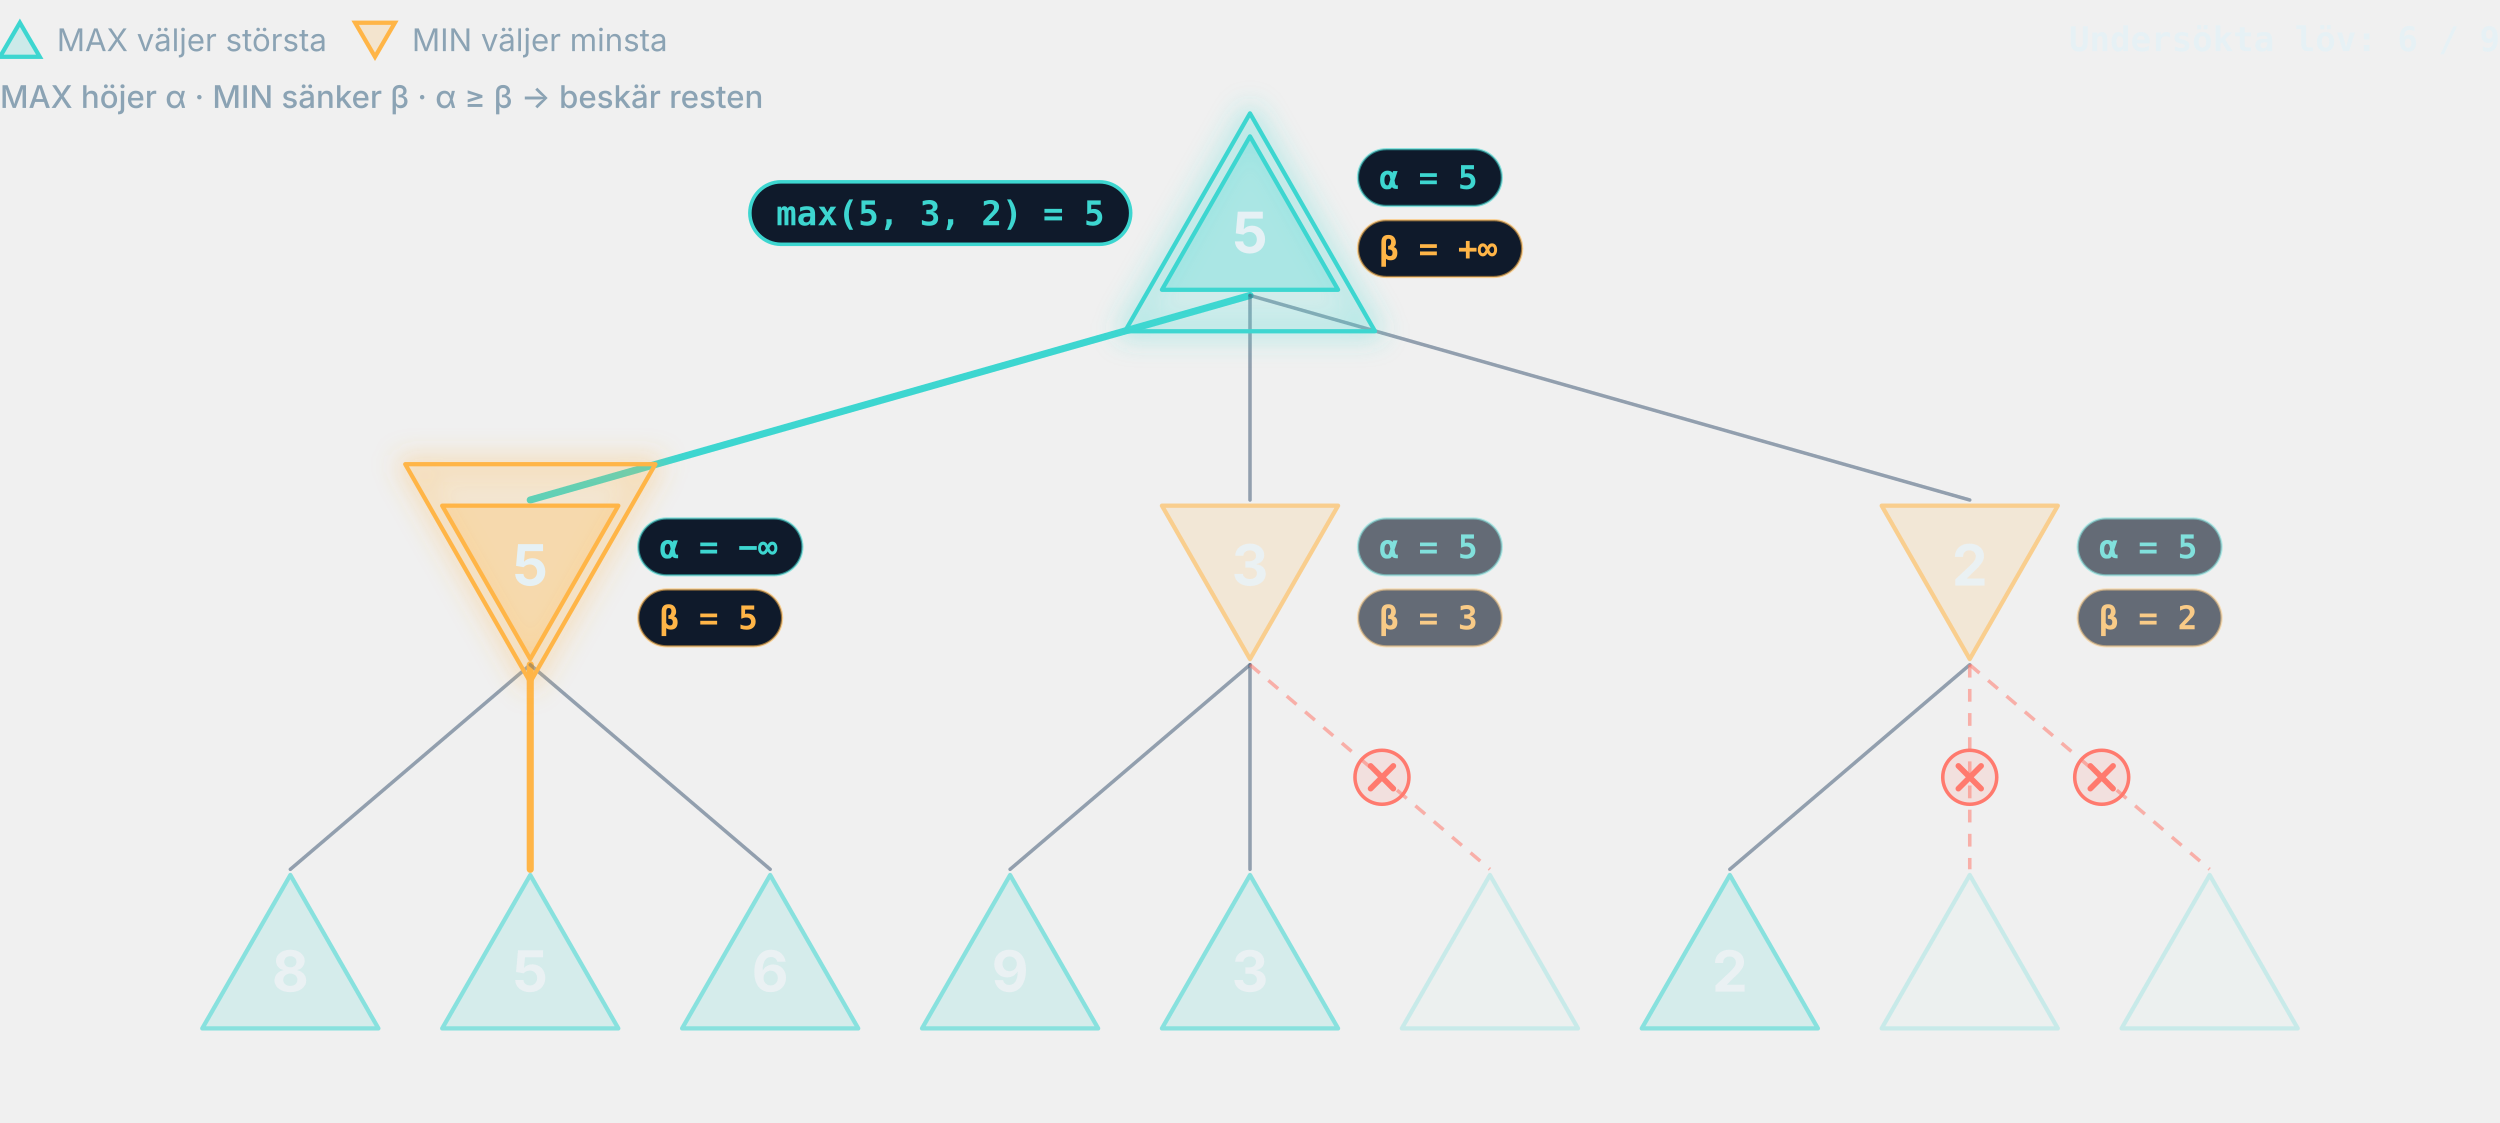
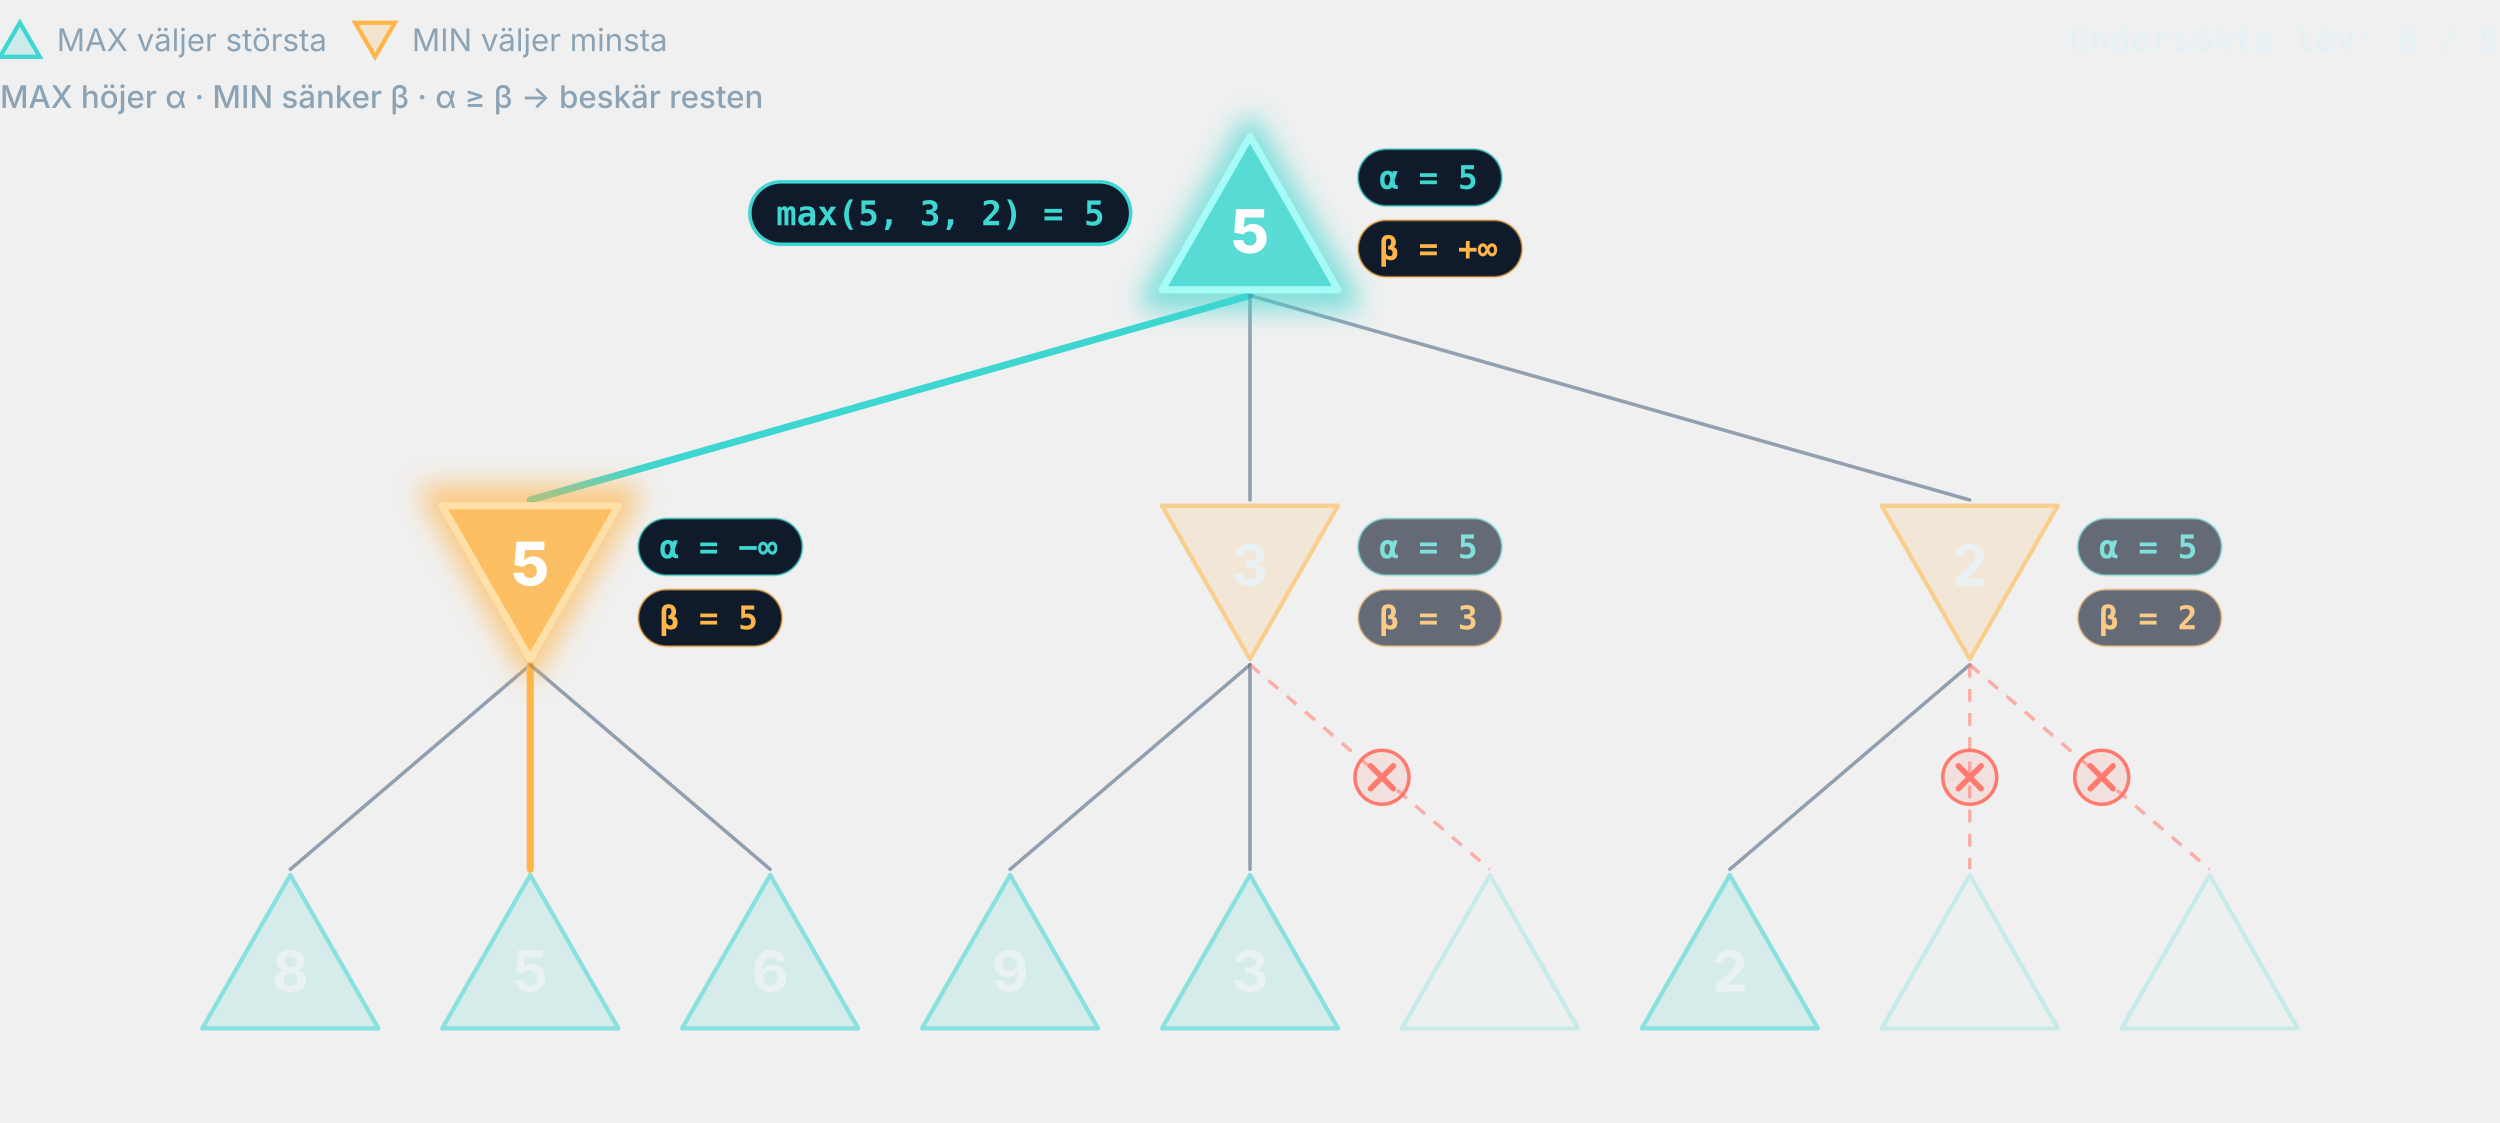
<svg xmlns="http://www.w3.org/2000/svg" viewBox="0 0 1760 790" width="1760" height="790" role="img">
  <defs>
    <filter id="glow" x="-40%" y="-40%" width="180%" height="180%">
      <feGaussianBlur stdDeviation="9" />
    </filter>
    <filter id="soft" x="-20%" y="-20%" width="140%" height="140%">
      <feGaussianBlur stdDeviation="4" />
    </filter>
  </defs>
  <g transform="translate(0,30)">
    <polygon points="14,-14 28,10 0,10" fill="#3DD6D0" fill-opacity=".2" stroke="#3DD6D0" stroke-width="3" />
    <text x="40.0" y="6.0" font-family="'IBM Plex Sans','Segoe UI',Inter,Helvetica,Arial,sans-serif" font-size="22" font-weight="400" fill="#8BA3B4" text-anchor="start">MAX väljer största</text>
    <polygon points="250,-14 278,-14 264,10" fill="#FFB547" fill-opacity=".2" stroke="#FFB547" stroke-width="3" />
    <text x="290.0" y="6.0" font-family="'IBM Plex Sans','Segoe UI',Inter,Helvetica,Arial,sans-serif" font-size="22" font-weight="400" fill="#8BA3B4" text-anchor="start">MIN väljer minsta</text>
  </g>
  <text x="1760.0" y="36.0" font-family="'IBM Plex Mono','SFMono-Regular',Menlo,Consolas,monospace" font-size="24" font-weight="600" fill="#E6F1F5" text-anchor="end">Undersökta löv: 6 / 9</text>
  <path data-edge="r0:r00" d="M373.3,468.0L204.4,612.0" stroke="#3B5572" stroke-width="2.5" stroke-linecap="round" fill="none" opacity="0.52" />
  <path data-edge="r0:r01" d="M373.3,468.0L373.3,612.0" stroke="#FFB547" stroke-width="5" stroke-linecap="round" fill="none" opacity="1" />
  <path data-edge="r0:r02" d="M373.3,468.0L542.2,612.0" stroke="#3B5572" stroke-width="2.5" stroke-linecap="round" fill="none" opacity="0.52" />
  <path data-edge="r:r0" d="M880.0,208.0L373.3,352.0" stroke="#3DD6D0" stroke-width="5" stroke-linecap="round" fill="none" opacity="1" />
  <path data-edge="r1:r10" d="M880.0,468.0L711.1,612.0" stroke="#3B5572" stroke-width="2.5" stroke-linecap="round" fill="none" opacity="0.52" />
  <path data-edge="r1:r11" d="M880.0,468.0L880.0,612.0" stroke="#3B5572" stroke-width="2.5" stroke-linecap="round" fill="none" opacity="0.52" />
  <path data-edge="r1:r12" d="M880.0,468.0L1048.9,612.0" stroke="#FF7A6E" stroke-width="2.5" stroke-dasharray="9 8" opacity="0.55" />
  <g data-cut="r12">
    <circle cx="972.9" cy="547.2" r="19" fill="#FF7A6E" fill-opacity=".14" stroke="#FF7A6E" stroke-width="2.5" />
    <path d="M964.9,539.2L980.9,555.2M980.9,539.2L964.9,555.2" stroke="#FF7A6E" stroke-width="4" stroke-linecap="round" />
  </g>
  <path data-edge="r:r1" d="M880.0,208.0L880.0,352.0" stroke="#3B5572" stroke-width="2.5" stroke-linecap="round" fill="none" opacity="0.52" />
  <path data-edge="r2:r20" d="M1386.7,468.0L1217.8,612.0" stroke="#3B5572" stroke-width="2.5" stroke-linecap="round" fill="none" opacity="0.52" />
  <path data-edge="r2:r21" d="M1386.7,468.0L1386.7,612.0" stroke="#FF7A6E" stroke-width="2.5" stroke-dasharray="9 8" opacity="0.55" />
  <g data-cut="r21">
    <circle cx="1386.7" cy="547.2" r="19" fill="#FF7A6E" fill-opacity=".14" stroke="#FF7A6E" stroke-width="2.5" />
    <path d="M1378.7,539.2L1394.7,555.2M1394.7,539.2L1378.7,555.2" stroke="#FF7A6E" stroke-width="4" stroke-linecap="round" />
  </g>
  <path data-edge="r2:r22" d="M1386.7,468.0L1555.6,612.0" stroke="#FF7A6E" stroke-width="2.5" stroke-dasharray="9 8" opacity="0.55" />
  <g data-cut="r22">
    <circle cx="1479.6" cy="547.2" r="19" fill="#FF7A6E" fill-opacity=".14" stroke="#FF7A6E" stroke-width="2.5" />
    <path d="M1471.6,539.2L1487.6,555.2M1487.6,539.2L1471.6,555.2" stroke="#FF7A6E" stroke-width="4" stroke-linecap="round" />
  </g>
  <path data-edge="r:r2" d="M880.0,208.0L1386.7,352.0" stroke="#3B5572" stroke-width="2.5" stroke-linecap="round" fill="none" opacity="0.52" />
-   <polygon points="880.0,79.8 968.0,233.2 792.0,233.2" fill="#3DD6D0" fill-opacity=".14" stroke="#3DD6D0" stroke-width="12" stroke-opacity=".28" stroke-linejoin="round" filter="url(#glow)" />
-   <polygon data-focus-node="r" points="880.0,79.8 968.0,233.2 792.0,233.2" fill="#3DD6D0" fill-opacity=".05" stroke="#3DD6D0" stroke-width="3" stroke-linejoin="round" />
-   <polygon points="285.3,326.8 461.4,326.8 373.3,480.2" fill="#FFB547" fill-opacity=".14" stroke="#FFB547" stroke-width="12" stroke-opacity=".28" stroke-linejoin="round" filter="url(#glow)" />
-   <polygon data-focus-node="r0" points="285.3,326.8 461.4,326.8 373.3,480.2" fill="#FFB547" fill-opacity=".05" stroke="#FFB547" stroke-width="3" stroke-linejoin="round" />
+   <polygon data-focus-node="r" points="880.0,87.4 951.9,212.6 808.1,212.6" fill="#3DD6D0" fill-opacity=".55" stroke="#3DD6D0" stroke-width="14" stroke-opacity=".5" stroke-linejoin="round" filter="url(#glow)" />
+   <polygon data-focus-node="r0" points="301.4,347.4 445.3,347.4 373.3,472.6" fill="#FFB547" fill-opacity=".55" stroke="#FFB547" stroke-width="14" stroke-opacity=".5" stroke-linejoin="round" filter="url(#glow)" />
  <g data-node="r00" opacity="0.58">
    <polygon points="204.4,616.0 266.4,724.0 142.4,724.0" fill="#3DD6D0" fill-opacity="0.26" stroke="#3DD6D0" stroke-width="3" stroke-linejoin="round" />
    <text x="204.4" y="698.1" font-family="'IBM Plex Sans','Segoe UI',Inter,Helvetica,Arial,sans-serif" font-size="40.0" font-weight="700" fill="#E6F1F5" text-anchor="middle">8</text>
  </g>
  <g data-node="r01" opacity="0.58">
    <polygon points="373.3,616.0 435.3,724.0 311.3,724.0" fill="#3DD6D0" fill-opacity="0.26" stroke="#3DD6D0" stroke-width="3" stroke-linejoin="round" />
    <text x="373.3" y="698.1" font-family="'IBM Plex Sans','Segoe UI',Inter,Helvetica,Arial,sans-serif" font-size="40.0" font-weight="700" fill="#E6F1F5" text-anchor="middle">5</text>
  </g>
  <g data-node="r02" opacity="0.58">
    <polygon points="542.2,616.0 604.2,724.0 480.2,724.0" fill="#3DD6D0" fill-opacity="0.26" stroke="#3DD6D0" stroke-width="3" stroke-linejoin="round" />
    <text x="542.2" y="698.1" font-family="'IBM Plex Sans','Segoe UI',Inter,Helvetica,Arial,sans-serif" font-size="40.0" font-weight="700" fill="#E6F1F5" text-anchor="middle">6</text>
  </g>
  <g data-node="r0" opacity="1">
-     <polygon points="311.3,356.0 435.3,356.0 373.3,464.0" fill="#FFB547" fill-opacity="0.26" stroke="#FFB547" stroke-width="3" stroke-linejoin="round" />
-     <text x="373.3" y="412.2" font-family="'IBM Plex Sans','Segoe UI',Inter,Helvetica,Arial,sans-serif" font-size="40.0" font-weight="700" fill="#E6F1F5" text-anchor="middle">5</text>
+     <polygon points="311.3,356.0 435.3,356.0 373.3,464.0" fill="#FFB547" fill-opacity=".62" stroke="#FFE0A8" stroke-width="5" stroke-linejoin="round" />
+     <text x="373.3" y="412.2" font-family="'IBM Plex Sans','Segoe UI',Inter,Helvetica,Arial,sans-serif" font-size="42.4" font-weight="800" fill="#FFFFFF" text-anchor="middle">5</text>
  </g>
  <g data-node="r10" opacity="0.58">
    <polygon points="711.1,616.0 773.1,724.0 649.1,724.0" fill="#3DD6D0" fill-opacity="0.26" stroke="#3DD6D0" stroke-width="3" stroke-linejoin="round" />
    <text x="711.1" y="698.1" font-family="'IBM Plex Sans','Segoe UI',Inter,Helvetica,Arial,sans-serif" font-size="40.0" font-weight="700" fill="#E6F1F5" text-anchor="middle">9</text>
  </g>
  <g data-node="r11" opacity="0.58">
    <polygon points="880.0,616.0 942.0,724.0 818.0,724.0" fill="#3DD6D0" fill-opacity="0.26" stroke="#3DD6D0" stroke-width="3" stroke-linejoin="round" />
    <text x="880.0" y="698.1" font-family="'IBM Plex Sans','Segoe UI',Inter,Helvetica,Arial,sans-serif" font-size="40.0" font-weight="700" fill="#E6F1F5" text-anchor="middle">3</text>
  </g>
  <g data-node="r12" opacity="0.22">
    <polygon points="1048.9,616.0 1110.9,724.0 986.9,724.0" fill="#3DD6D0" fill-opacity="0.1" stroke="#3DD6D0" stroke-width="3" stroke-linejoin="round" />
  </g>
  <g data-node="r1" opacity="0.58">
    <polygon points="818.0,356.0 942.0,356.0 880.0,464.0" fill="#FFB547" fill-opacity="0.26" stroke="#FFB547" stroke-width="3" stroke-linejoin="round" />
    <text x="880.0" y="412.2" font-family="'IBM Plex Sans','Segoe UI',Inter,Helvetica,Arial,sans-serif" font-size="40.0" font-weight="700" fill="#E6F1F5" text-anchor="middle">3</text>
  </g>
  <g data-node="r20" opacity="0.58">
    <polygon points="1217.8,616.0 1279.8,724.0 1155.8,724.0" fill="#3DD6D0" fill-opacity="0.26" stroke="#3DD6D0" stroke-width="3" stroke-linejoin="round" />
    <text x="1217.8" y="698.1" font-family="'IBM Plex Sans','Segoe UI',Inter,Helvetica,Arial,sans-serif" font-size="40.0" font-weight="700" fill="#E6F1F5" text-anchor="middle">2</text>
  </g>
  <g data-node="r21" opacity="0.22">
    <polygon points="1386.7,616.0 1448.7,724.0 1324.7,724.0" fill="#3DD6D0" fill-opacity="0.1" stroke="#3DD6D0" stroke-width="3" stroke-linejoin="round" />
  </g>
  <g data-node="r22" opacity="0.22">
    <polygon points="1555.6,616.0 1617.6,724.0 1493.6,724.0" fill="#3DD6D0" fill-opacity="0.1" stroke="#3DD6D0" stroke-width="3" stroke-linejoin="round" />
  </g>
  <g data-node="r2" opacity="0.58">
    <polygon points="1324.7,356.0 1448.7,356.0 1386.7,464.0" fill="#FFB547" fill-opacity="0.26" stroke="#FFB547" stroke-width="3" stroke-linejoin="round" />
    <text x="1386.7" y="412.2" font-family="'IBM Plex Sans','Segoe UI',Inter,Helvetica,Arial,sans-serif" font-size="40.0" font-weight="700" fill="#E6F1F5" text-anchor="middle">2</text>
  </g>
  <g data-node="r" opacity="1">
-     <polygon points="880.0,96.0 942.0,204.0 818.0,204.0" fill="#3DD6D0" fill-opacity="0.26" stroke="#3DD6D0" stroke-width="3" stroke-linejoin="round" />
-     <text x="880.0" y="178.1" font-family="'IBM Plex Sans','Segoe UI',Inter,Helvetica,Arial,sans-serif" font-size="40.0" font-weight="700" fill="#E6F1F5" text-anchor="middle">5</text>
+     <polygon points="880.0,96.0 942.0,204.0 818.0,204.0" fill="#3DD6D0" fill-opacity=".62" stroke="#A6FBF6" stroke-width="5" stroke-linejoin="round" />
+     <text x="880.0" y="178.1" font-family="'IBM Plex Sans','Segoe UI',Inter,Helvetica,Arial,sans-serif" font-size="42.4" font-weight="800" fill="#FFFFFF" text-anchor="middle">5</text>
  </g>
  <g data-bounds="r" opacity="1">
    <rect x="956.0" y="105.0" width="101.3" height="40" rx="20" fill="#0F1A2B" fill-opacity="1" stroke="#3DD6D0" stroke-opacity="0.55" stroke-width="1.6" />
    <text x="971.0" y="133.0" font-family="'IBM Plex Mono','SFMono-Regular',Menlo,Consolas,monospace" font-size="23" font-weight="600" fill="#3DD6D0" text-anchor="start">α = 5</text>
    <rect x="956.0" y="155.0" width="115.6" height="40" rx="20" fill="#0F1A2B" fill-opacity="1" stroke="#FFB547" stroke-opacity="0.55" stroke-width="1.6" />
    <text x="971.0" y="183.0" font-family="'IBM Plex Mono','SFMono-Regular',Menlo,Consolas,monospace" font-size="23" font-weight="600" fill="#FFB547" text-anchor="start">β = +∞</text>
  </g>
  <g data-bounds="r0" opacity="1">
    <rect x="449.3" y="365.0" width="115.6" height="40" rx="20" fill="#0F1A2B" fill-opacity="1" stroke="#3DD6D0" stroke-opacity="0.55" stroke-width="1.6" />
    <text x="464.3" y="393.0" font-family="'IBM Plex Mono','SFMono-Regular',Menlo,Consolas,monospace" font-size="23" font-weight="600" fill="#3DD6D0" text-anchor="start">α = −∞</text>
    <rect x="449.3" y="415.0" width="101.3" height="40" rx="20" fill="#0F1A2B" fill-opacity="1" stroke="#FFB547" stroke-opacity="0.55" stroke-width="1.6" />
    <text x="464.3" y="443.0" font-family="'IBM Plex Mono','SFMono-Regular',Menlo,Consolas,monospace" font-size="23" font-weight="600" fill="#FFB547" text-anchor="start">β = 5</text>
  </g>
  <g data-bounds="r1" opacity="0.62">
    <rect x="956.0" y="365.0" width="101.3" height="40" rx="20" fill="#0F1A2B" fill-opacity="1" stroke="#3DD6D0" stroke-opacity="0.55" stroke-width="1.6" />
    <text x="971.0" y="393.0" font-family="'IBM Plex Mono','SFMono-Regular',Menlo,Consolas,monospace" font-size="23" font-weight="600" fill="#3DD6D0" text-anchor="start">α = 5</text>
    <rect x="956.0" y="415.0" width="101.3" height="40" rx="20" fill="#0F1A2B" fill-opacity="1" stroke="#FFB547" stroke-opacity="0.55" stroke-width="1.6" />
    <text x="971.0" y="443.0" font-family="'IBM Plex Mono','SFMono-Regular',Menlo,Consolas,monospace" font-size="23" font-weight="600" fill="#FFB547" text-anchor="start">β = 3</text>
  </g>
  <g data-bounds="r2" opacity="0.62">
    <rect x="1462.7" y="365.0" width="101.3" height="40" rx="20" fill="#0F1A2B" fill-opacity="1" stroke="#3DD6D0" stroke-opacity="0.55" stroke-width="1.6" />
    <text x="1477.7" y="393.0" font-family="'IBM Plex Mono','SFMono-Regular',Menlo,Consolas,monospace" font-size="23" font-weight="600" fill="#3DD6D0" text-anchor="start">α = 5</text>
    <rect x="1462.7" y="415.0" width="101.3" height="40" rx="20" fill="#0F1A2B" fill-opacity="1" stroke="#FFB547" stroke-opacity="0.55" stroke-width="1.6" />
    <text x="1477.7" y="443.0" font-family="'IBM Plex Mono','SFMono-Regular',Menlo,Consolas,monospace" font-size="23" font-weight="600" fill="#FFB547" text-anchor="start">β = 2</text>
  </g>
  <text x="0.0" y="76.0" font-family="'IBM Plex Sans','Segoe UI',Inter,Helvetica,Arial,sans-serif" font-size="22" font-weight="500" fill="#8BA3B4" text-anchor="start">MAX höjer α  ·  MIN sänker β  ·  α ≥ β → beskär resten</text>
  <rect x="527.9" y="128.0" width="268.1" height="44.0" rx="22.0" fill="#0F1A2B" stroke="#3DD6D0" stroke-width="2.5" />
  <text x="662.0" y="158.6" font-family="'IBM Plex Mono','SFMono-Regular',Menlo,Consolas,monospace" font-size="24" font-weight="600" fill="#3DD6D0" text-anchor="middle">max(5, 3, 2) = 5</text>
</svg>
